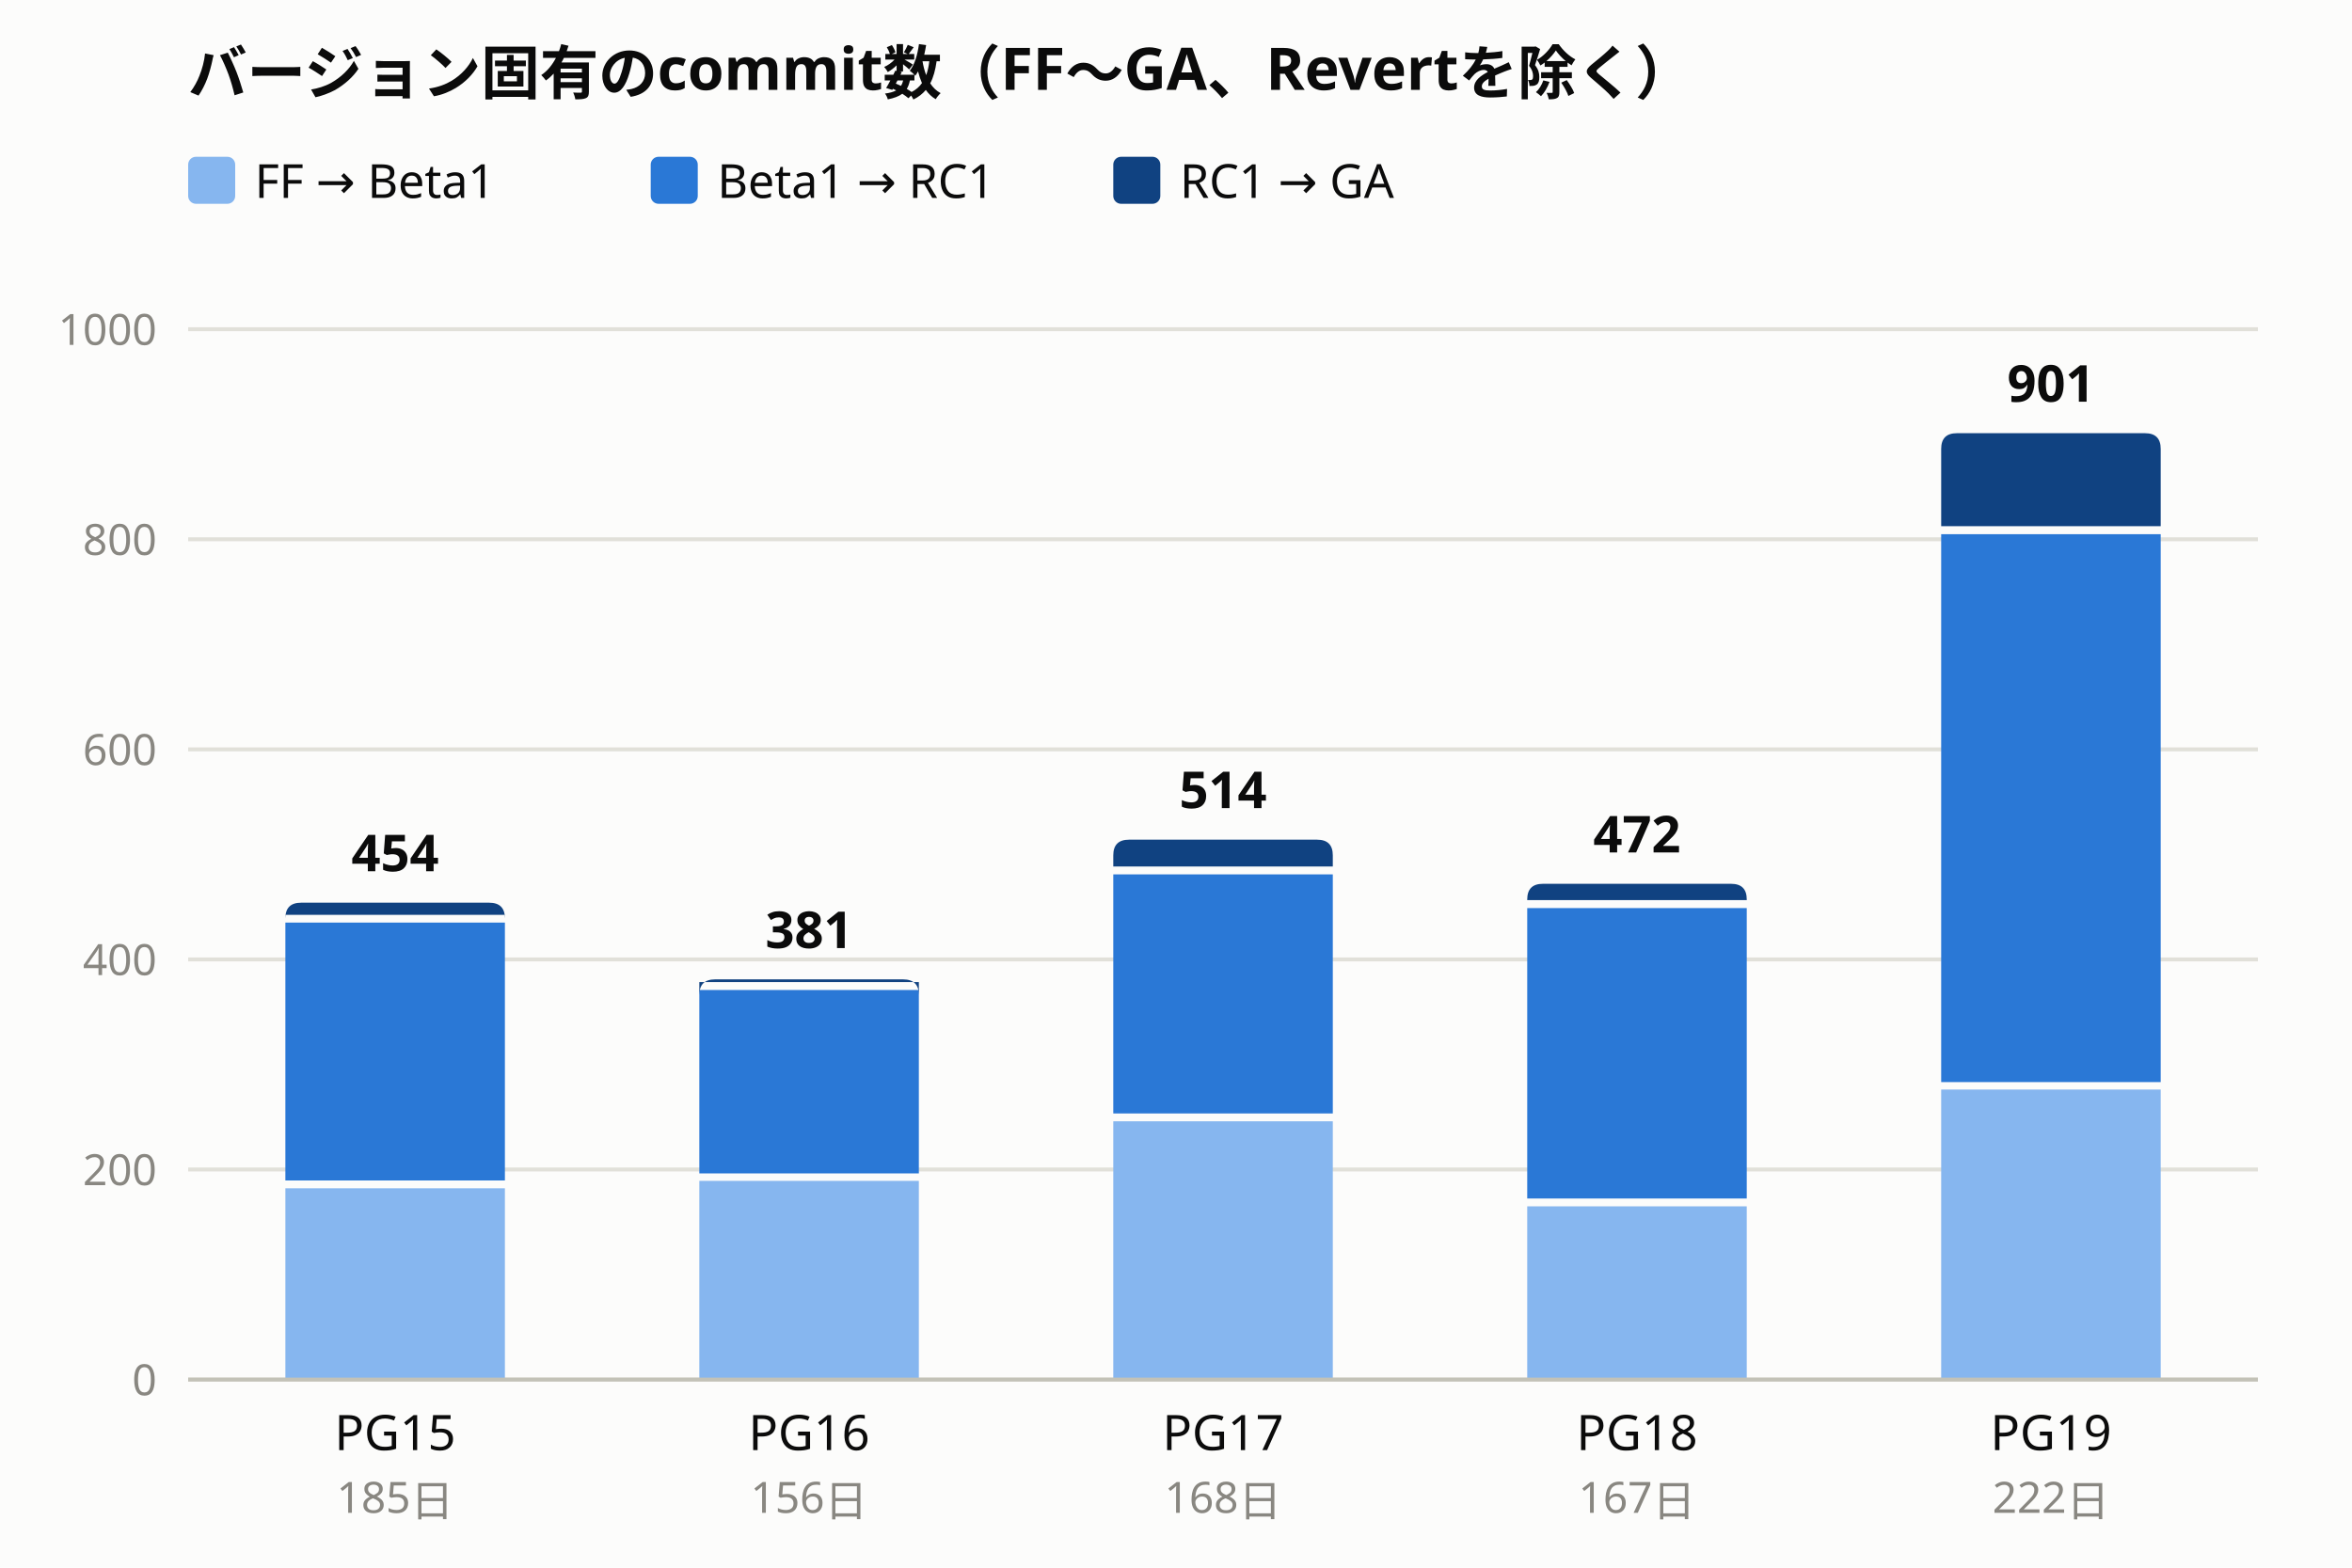
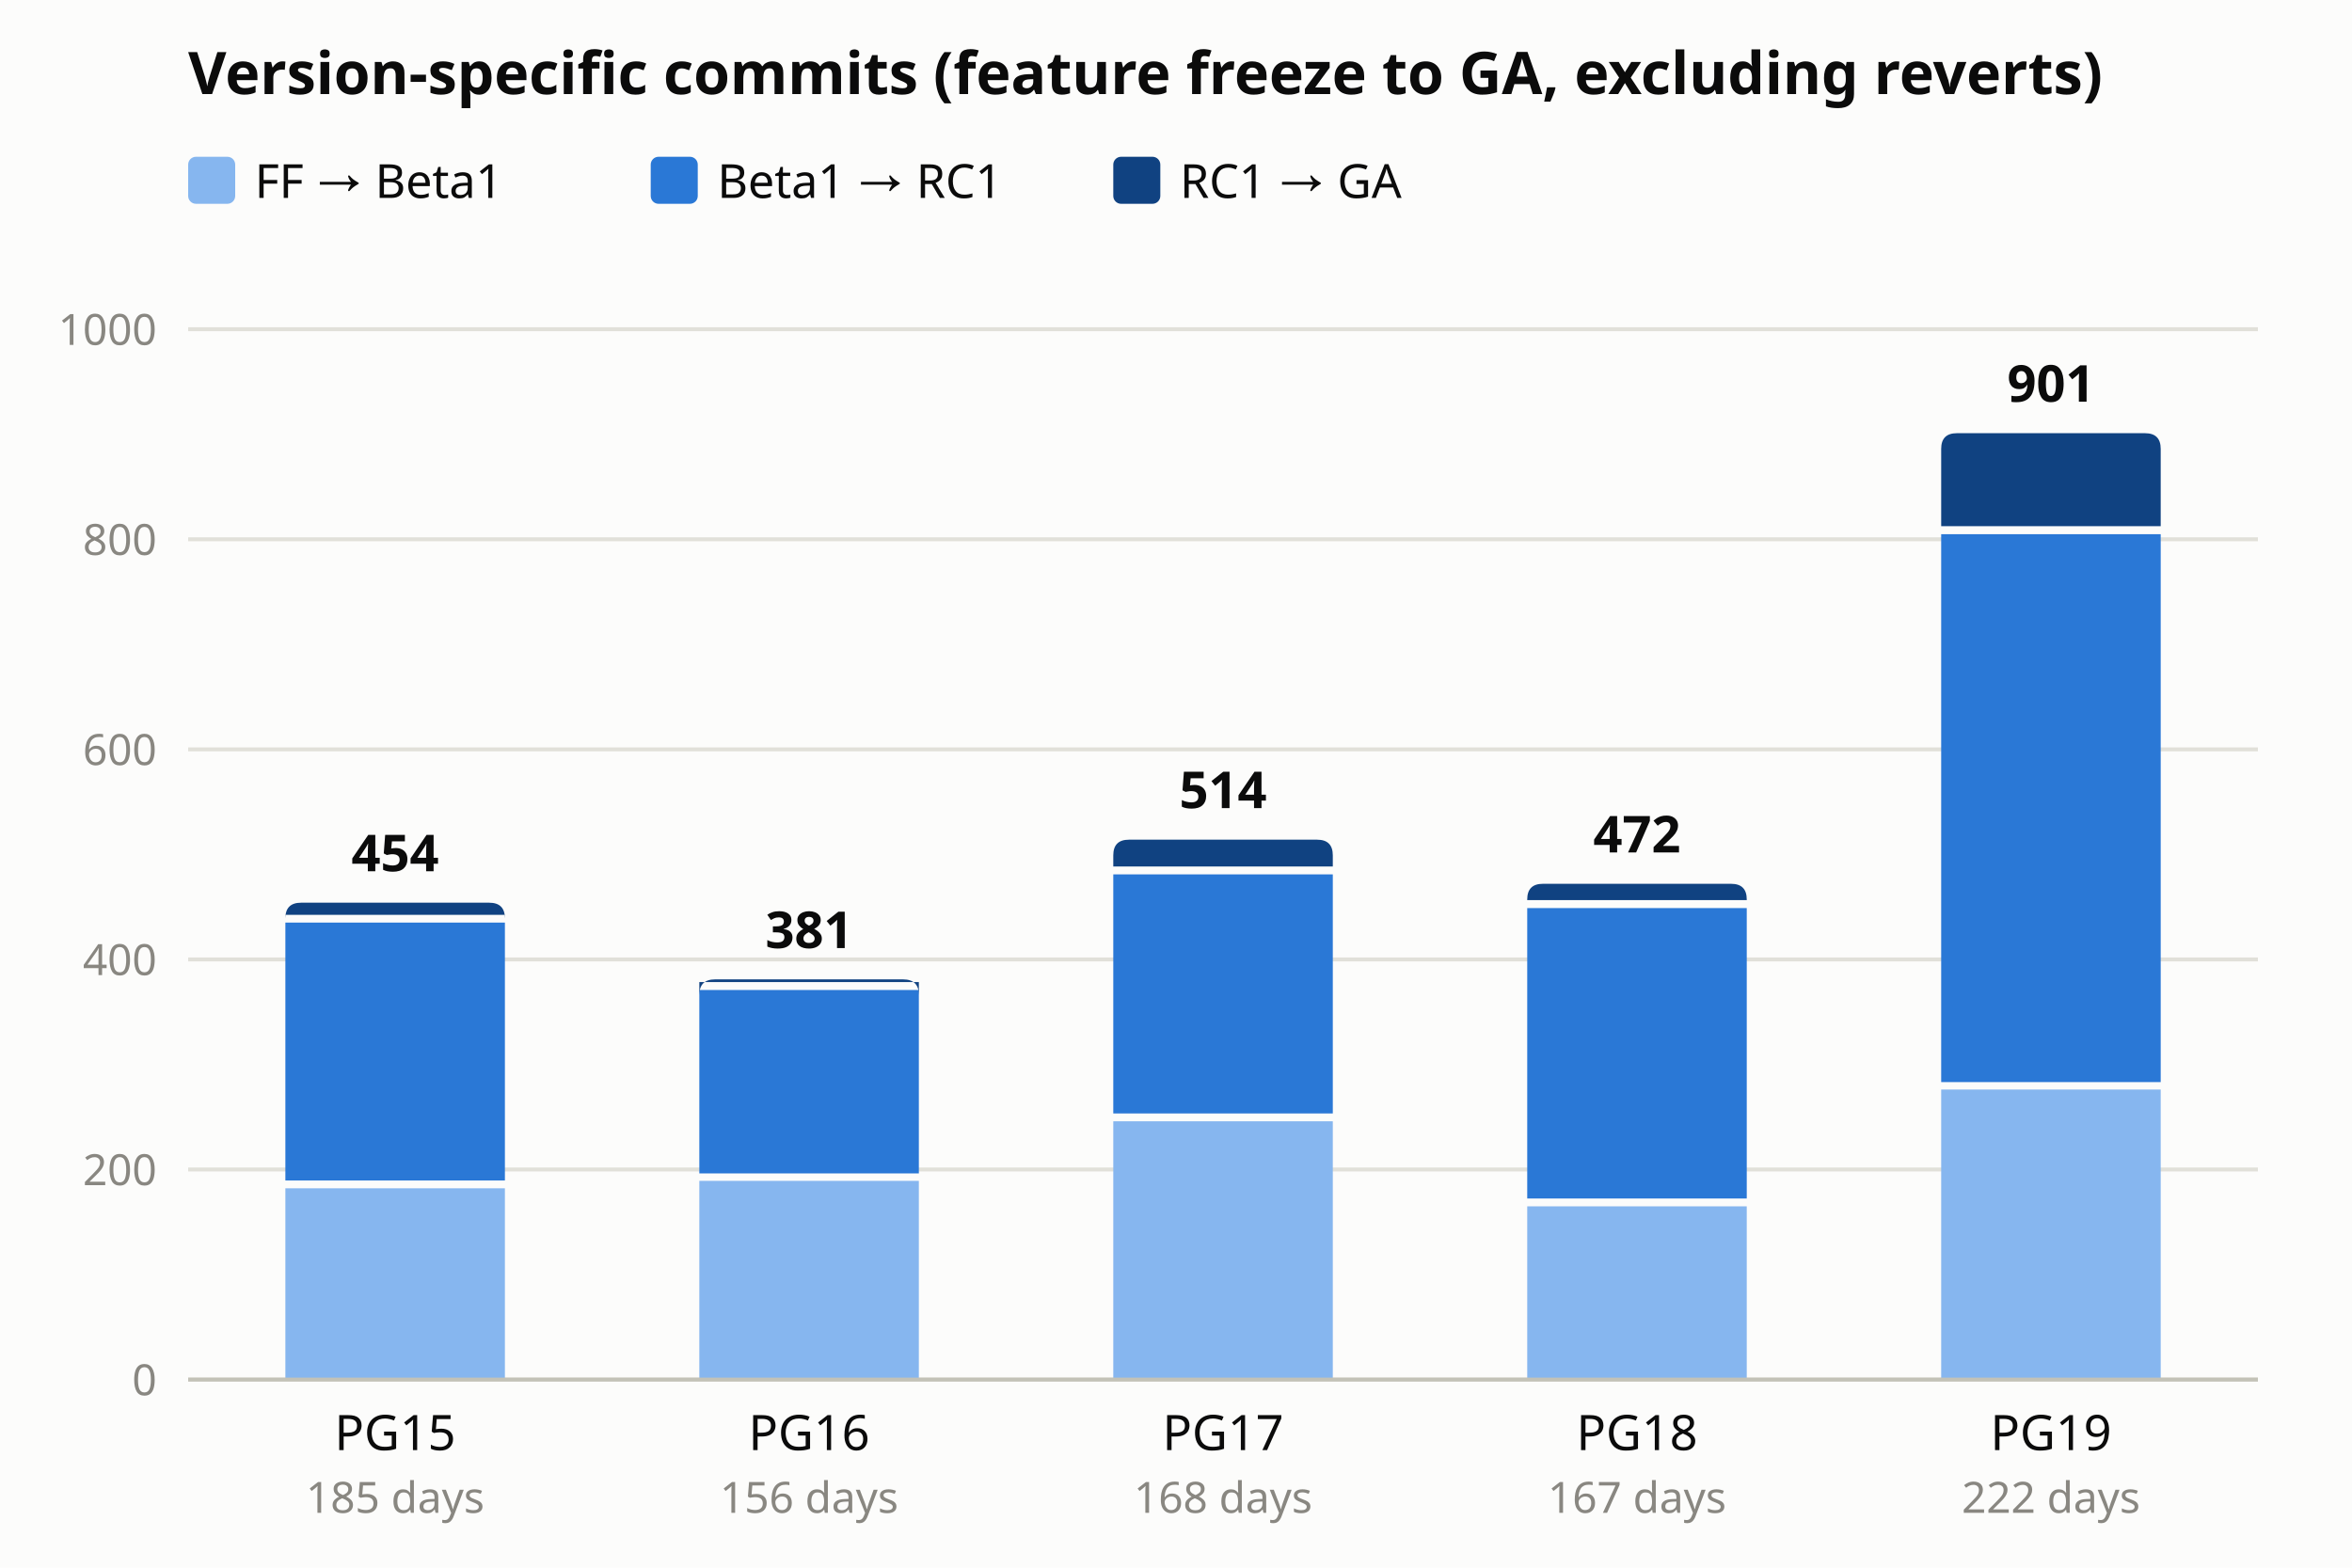
- <svg xmlns="http://www.w3.org/2000/svg" viewBox="0 0 600 400" width="600" font-family="Noto Sans JP, Hiragino Sans, Meiryo, sans-serif" role="img" aria-label="Feature FreezeからGAまでのバージョン固有の修正commit数（期間別）">
+ <svg xmlns="http://www.w3.org/2000/svg" viewBox="0 0 600 400" width="600" font-family="Noto Sans, Helvetica, Arial, sans-serif" role="img" aria-label="Version-specific commits from feature freeze to GA by phase">
  <rect width="600" height="400" fill="#fcfcfb" />
-   <text x="48" y="24" font-size="15" fill="#0b0b0b" font-weight="600">バージョン固有のcommit数（FF〜GA、Revertを除く）</text>
+   <text x="48" y="24" font-size="15" fill="#0b0b0b" font-weight="600">Version-specific commits (feature freeze to GA, excluding reverts)</text>
  <rect x="48" y="40" width="12" height="12" rx="2" fill="#86b6ef" />
  <text x="65" y="50.5" font-size="12" fill="#0b0b0b">FF → Beta1</text>
  <rect x="166" y="40" width="12" height="12" rx="2" fill="#2a78d6" />
  <text x="183" y="50.5" font-size="12" fill="#0b0b0b">Beta1 → RC1</text>
  <rect x="284" y="40" width="12" height="12" rx="2" fill="#104281" />
  <text x="301" y="50.5" font-size="12" fill="#0b0b0b">RC1 → GA</text>
  <line x1="48" x2="576" y1="352.0" y2="352.0" stroke="#e1e0d9" />
  <text x="40" y="356.0" font-size="11" fill="#898781" text-anchor="end">0</text>
  <line x1="48" x2="576" y1="298.4" y2="298.4" stroke="#e1e0d9" />
  <text x="40" y="302.4" font-size="11" fill="#898781" text-anchor="end">200</text>
  <line x1="48" x2="576" y1="244.8" y2="244.8" stroke="#e1e0d9" />
  <text x="40" y="248.8" font-size="11" fill="#898781" text-anchor="end">400</text>
  <line x1="48" x2="576" y1="191.2" y2="191.2" stroke="#e1e0d9" />
  <text x="40" y="195.2" font-size="11" fill="#898781" text-anchor="end">600</text>
  <line x1="48" x2="576" y1="137.6" y2="137.6" stroke="#e1e0d9" />
  <text x="40" y="141.6" font-size="11" fill="#898781" text-anchor="end">800</text>
  <line x1="48" x2="576" y1="84.0" y2="84.0" stroke="#e1e0d9" />
  <text x="40" y="88.0" font-size="11" fill="#898781" text-anchor="end">1000</text>
  <rect x="72.8" y="303.2" width="56" height="48.8" fill="#86b6ef" />
  <rect x="72.8" y="235.4" width="56" height="65.8" fill="#2a78d6" />
  <path d="M72.8,233.42 L72.8,234.328 Q72.8,230.328 76.8,230.328 L124.8,230.328 Q128.8,230.328 128.8,234.328 L128.8,233.42 Z" fill="#104281" />
  <text x="100.8" y="222.3" font-size="13" fill="#0b0b0b" font-weight="600" text-anchor="middle">454</text>
  <text x="100.8" y="370" font-size="12.5" fill="#0b0b0b" text-anchor="middle">PG15</text>
-   <text x="100.8" y="386" font-size="11" fill="#898781" text-anchor="middle">185日</text>
+   <text x="100.8" y="386" font-size="11" fill="#898781" text-anchor="middle">185 days</text>
  <rect x="178.4" y="301.3" width="56" height="50.7" fill="#86b6ef" />
  <rect x="178.4" y="252.6" width="56" height="46.8" fill="#2a78d6" />
  <path d="M178.4,250.572 L178.4,253.892 Q178.4,249.892 182.4,249.892 L230.4,249.892 Q234.4,249.892 234.4,253.892 L234.4,250.572 Z" fill="#104281" />
  <text x="206.4" y="241.9" font-size="13" fill="#0b0b0b" font-weight="600" text-anchor="middle">381</text>
  <text x="206.4" y="370" font-size="12.5" fill="#0b0b0b" text-anchor="middle">PG16</text>
-   <text x="206.4" y="386" font-size="11" fill="#898781" text-anchor="middle">156日</text>
+   <text x="206.4" y="386" font-size="11" fill="#898781" text-anchor="middle">156 days</text>
  <rect x="284.0" y="286.1" width="56" height="65.9" fill="#86b6ef" />
  <rect x="284.0" y="223.1" width="56" height="61.0" fill="#2a78d6" />
  <path d="M284.0,221.092 L284.0,218.248 Q284.0,214.248 288.0,214.248 L336.0,214.248 Q340.0,214.248 340.0,218.248 L340.0,221.092 Z" fill="#104281" />
  <text x="312.0" y="206.2" font-size="13" fill="#0b0b0b" font-weight="600" text-anchor="middle">514</text>
  <text x="312.0" y="370" font-size="12.5" fill="#0b0b0b" text-anchor="middle">PG17</text>
-   <text x="312.0" y="386" font-size="11" fill="#898781" text-anchor="middle">168日</text>
+   <text x="312.0" y="386" font-size="11" fill="#898781" text-anchor="middle">168 days</text>
  <rect x="389.6" y="307.8" width="56" height="44.2" fill="#86b6ef" />
  <rect x="389.6" y="231.7" width="56" height="74.1" fill="#2a78d6" />
  <path d="M389.6,229.668 L389.6,229.504 Q389.6,225.504 393.6,225.504 L441.6,225.504 Q445.6,225.504 445.6,229.504 L445.6,229.668 Z" fill="#104281" />
  <text x="417.6" y="217.5" font-size="13" fill="#0b0b0b" font-weight="600" text-anchor="middle">472</text>
  <text x="417.6" y="370" font-size="12.5" fill="#0b0b0b" text-anchor="middle">PG18</text>
-   <text x="417.6" y="386" font-size="11" fill="#898781" text-anchor="middle">167日</text>
+   <text x="417.6" y="386" font-size="11" fill="#898781" text-anchor="middle">167 days</text>
  <rect x="495.2" y="278.0" width="56" height="74.0" fill="#86b6ef" />
  <rect x="495.2" y="136.3" width="56" height="139.8" fill="#2a78d6" />
  <path d="M495.2,134.26 L495.2,114.532 Q495.2,110.532 499.2,110.532 L547.2,110.532 Q551.2,110.532 551.2,114.532 L551.2,134.26 Z" fill="#104281" />
  <text x="523.2" y="102.5" font-size="13" fill="#0b0b0b" font-weight="600" text-anchor="middle">901</text>
  <text x="523.2" y="370" font-size="12.5" fill="#0b0b0b" text-anchor="middle">PG19</text>
-   <text x="523.2" y="386" font-size="11" fill="#898781" text-anchor="middle">222日</text>
+   <text x="523.2" y="386" font-size="11" fill="#898781" text-anchor="middle">222 days</text>
  <line x1="48" x2="576" y1="352.0" y2="352.0" stroke="#c3c2b7" />
</svg>
